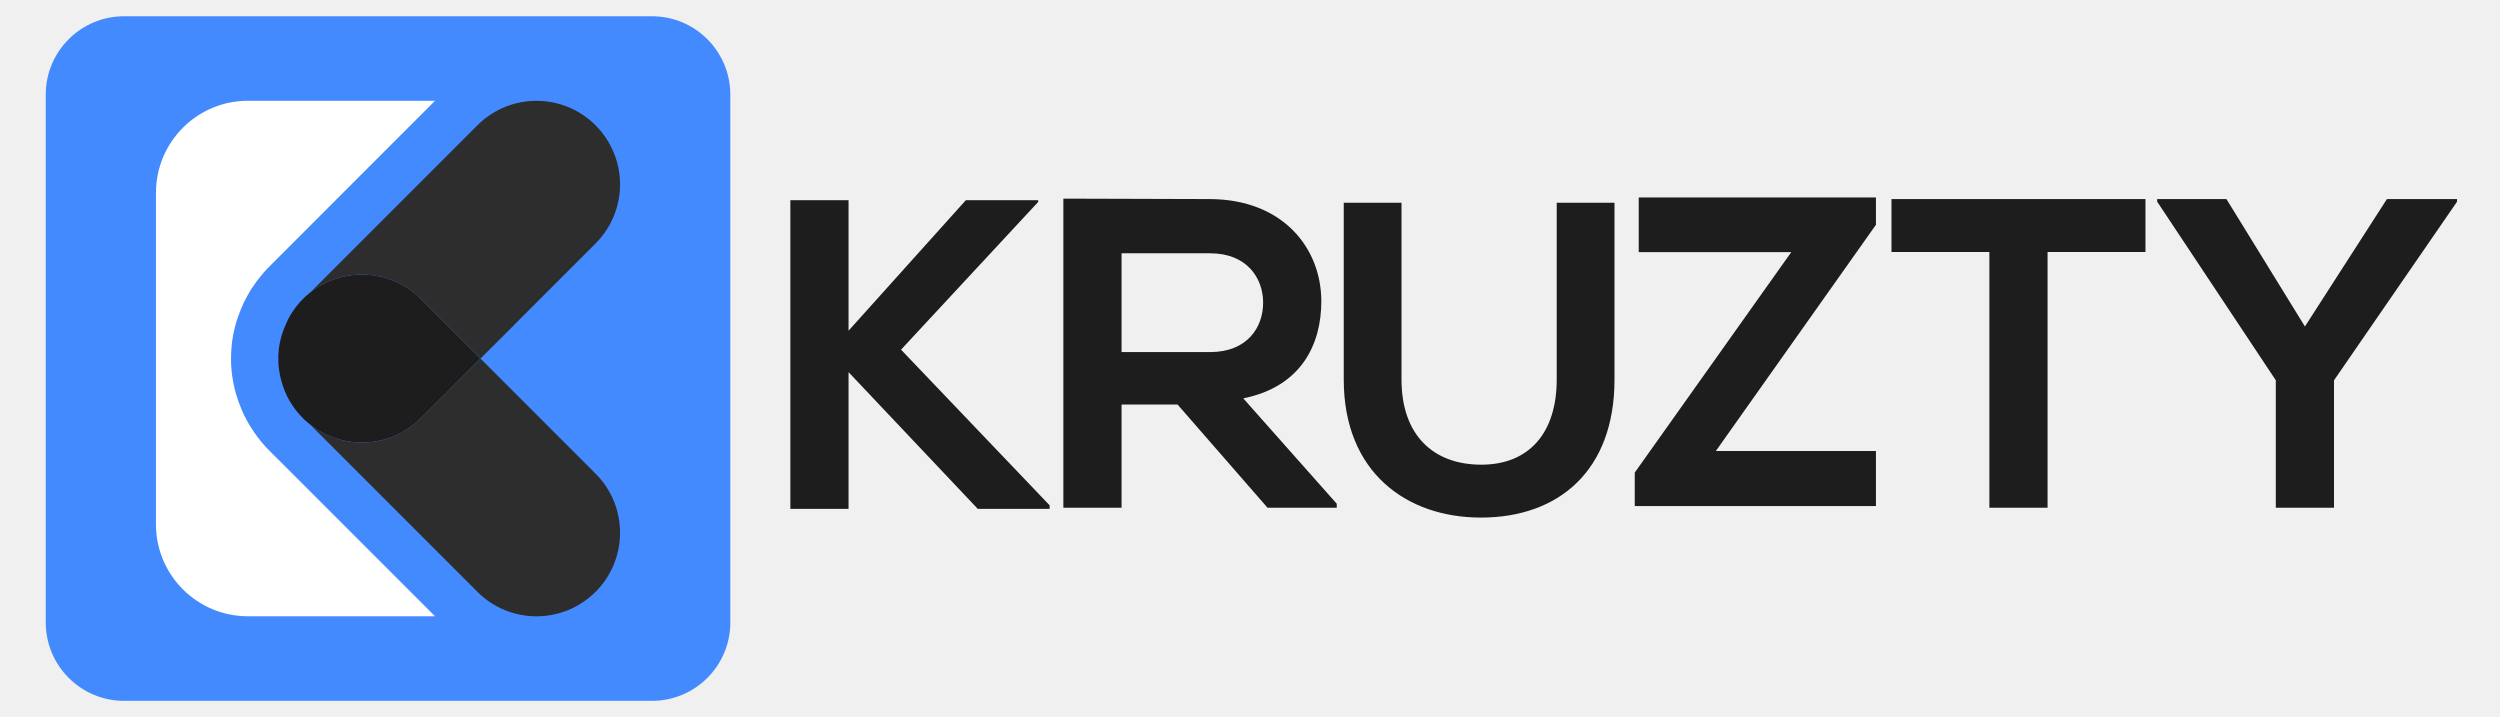
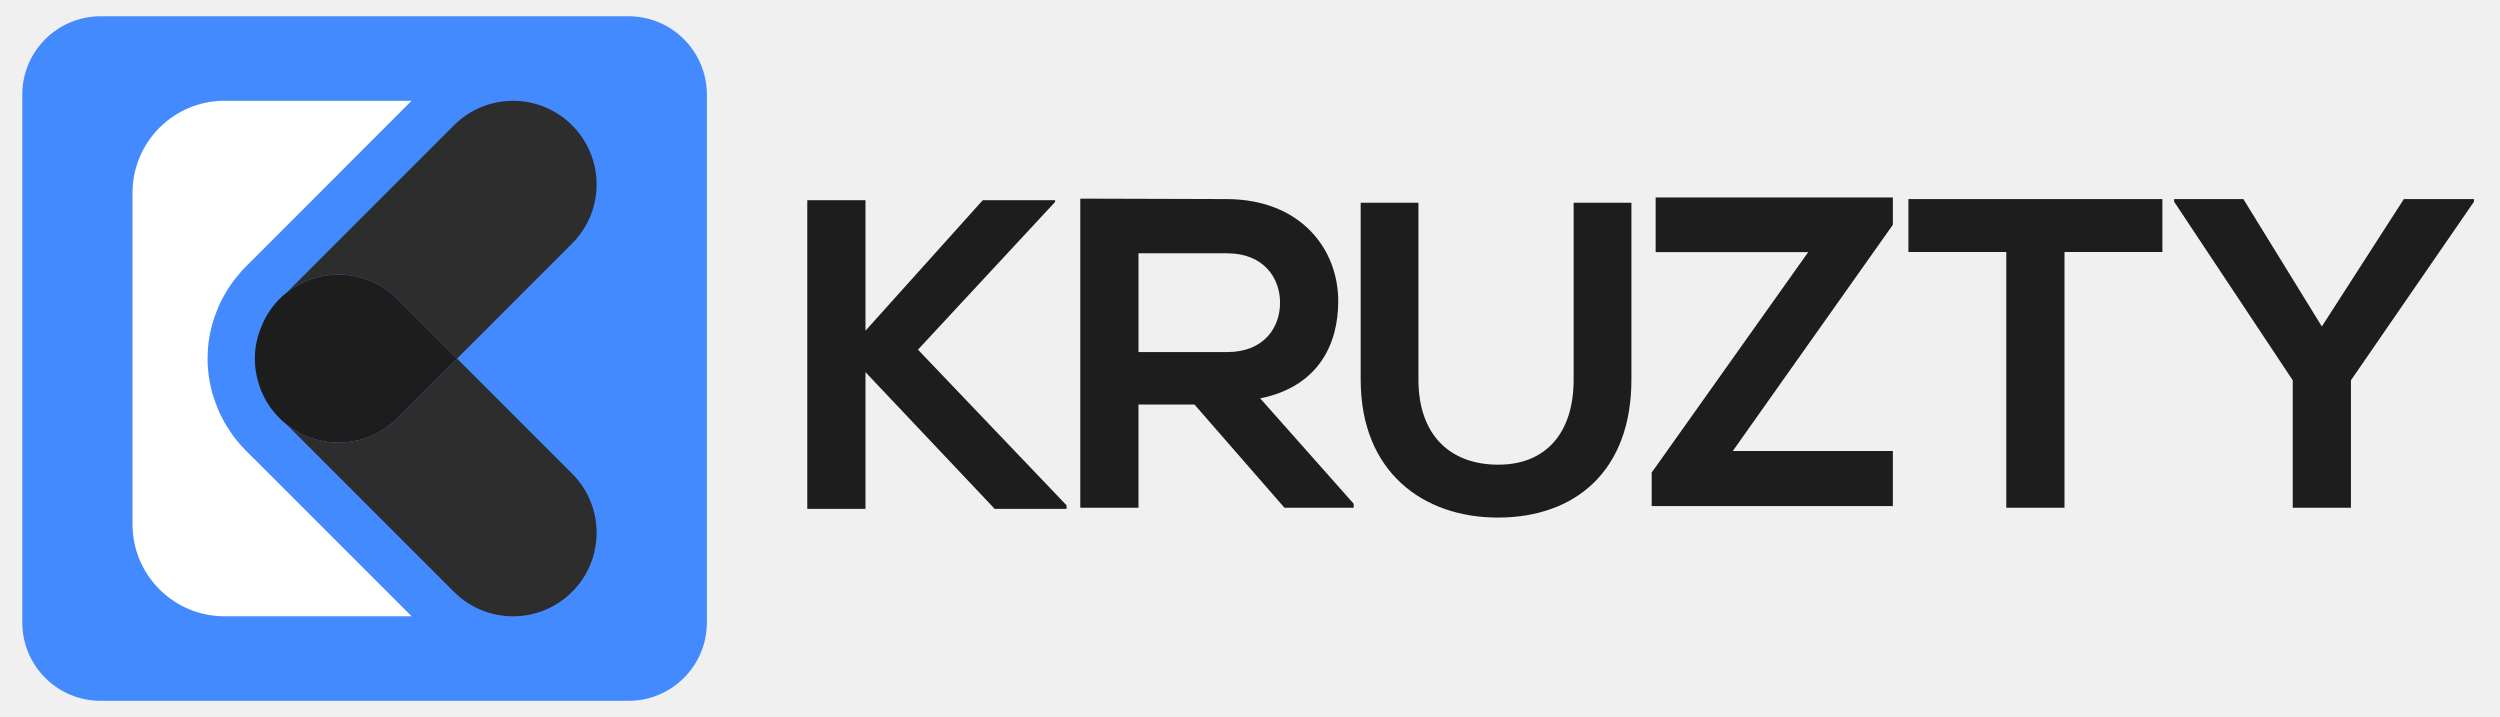
<svg xmlns="http://www.w3.org/2000/svg" version="1.2" baseProfile="tiny-ps" viewBox="0 0 1920 550" width="1920" height="550">
  <style>
		tspan { white-space:pre }
		.s0 { fill: #448aff } 
		.s1 { fill: #3998d3 } 
		.s2 { fill: #88c946 } 
		.s3 { fill: #1c6836 } 
		.s4 { fill: #1d1d1d } 
		.s5 { fill: #2d2d2d } 
		.s6 { fill: #ffffff } 
		.s7 { fill: #2c2e35 } 
	</style>
  <g id="Layer 1">
    <g id="&lt;Group&gt;">
      <g id="&lt;Group&gt;">
        <g id="&lt;Group&gt;">
-           <path id="&lt;Path&gt;" class="s0" d="m500.71 538.24l-405.41 0c-33.23 0-60.17-26.94-60.17-60.17l0-405.41c0-33.23 26.94-60.17 60.17-60.17l405.41 0c33.23 0 60.17 26.94 60.17 60.17l0 405.41c0 33.23-26.94 60.17-60.17 60.17z" />
+           <path id="&lt;Path&gt;" class="s0" d="m482.71 538.24h-405.41c-33.23 0-60.17-26.94-60.17-60.17v-405.41c0-33.23 26.94-60.17 60.17-60.17h405.41c33.23 0 60.17 26.94 60.17 60.17v405.41c0 33.23-26.94 60.17-60.17 60.17z" />
        </g>
        <g id="&lt;Group&gt;">
-           <path id="&lt;Path&gt;" class="s1" d="m215.23 261.96c-0.22 0.87-0.36 1.67-0.51 2.47c0.07-0.58 0.14-1.09 0.29-1.67c0-0.22 0.07-0.51 0.22-0.8z" />
-           <path id="&lt;Path&gt;" class="s2" d="m238.38 326.26c-0.58-0.44-1.16-0.87-1.67-1.38l0.07-0.22l1.6 1.6z" />
-           <path id="&lt;Path&gt;" class="s3" d="m215.23 261.96c-0.22 0.87-0.36 1.67-0.51 2.47c0.07-0.58 0.14-1.09 0.29-1.67c0-0.22 0.07-0.51 0.22-0.8z" />
-           <path id="&lt;Path&gt;" class="s3" d="m215.23 261.96c-0.22 0.87-0.36 1.67-0.51 2.47c0.07-0.58 0.14-1.09 0.29-1.67c0-0.22 0.07-0.51 0.22-0.8z" />
-           <path id="&lt;Path&gt;" class="s2" d="m212.69 198.81l1.52-1.45l-1.52 1.52v-0.07z" />
-           <path id="&lt;Path&gt;" class="s2" d="m238.38 224.51l-1.45 1.45l-0.15-0.15c0.51-0.44 1.02-0.87 1.6-1.31z" />
+           <path id="&lt;Path&gt;" class="s1" d="m197.23 261.96c-0.22 0.87-0.36 1.67-0.51 2.47c0.07-0.58 0.14-1.09 0.29-1.67c0-0.22 0.07-0.51 0.22-0.8z" />
+           <path id="&lt;Path&gt;" class="s2" d="m220.38 326.26c-0.58-0.44-1.16-0.87-1.67-1.38l0.07-0.22l1.6 1.6z" />
+           <path id="&lt;Path&gt;" class="s3" d="m197.23 261.96c-0.22 0.87-0.36 1.67-0.51 2.47c0.07-0.58 0.14-1.09 0.29-1.67c0-0.22 0.07-0.51 0.22-0.8z" />
+           <path id="&lt;Path&gt;" class="s3" d="m197.23 261.96c-0.22 0.87-0.36 1.67-0.51 2.47c0.07-0.58 0.14-1.09 0.29-1.67c0-0.22 0.07-0.51 0.22-0.8z" />
+           <path id="&lt;Path&gt;" class="s2" d="m194.69 198.81l1.52-1.45l-1.52 1.52v-0.07z" />
+           <path id="&lt;Path&gt;" class="s2" d="m220.38 224.51l-1.45 1.45l-0.15-0.15c0.51-0.44 1.02-0.87 1.6-1.31z" />
          <g id="&lt;Group&gt;">
-             <path id="&lt;Path&gt;" class="s4" d="m369.02 275.38l-16.84 16.84l-8.78 8.85l-20.1 20.03c-23.15 23.15-59.73 24.89-84.91 5.15c-0.58-0.44-1.16-0.87-1.67-1.38c-1.45-1.16-2.83-2.4-4.14-3.77c-8.13-8.13-13.72-18.07-16.48-28.52c-0.07-0.15-0.07-0.22-0.07-0.36c-0.36-1.31-0.65-2.69-1.02-4.06v-0.07c-0.29-1.38-0.51-2.76-0.73-4.14c-0.22-1.89-0.44-3.85-0.51-5.81c-0.07-1.89-0.07-3.7 0-5.52c0.07-1.74 0.22-3.56 0.44-5.3c0.07-0.14 0.07-0.29 0.07-0.44v-0.07c0.15-0.8 0.29-1.6 0.44-2.4c0.14-0.8 0.29-1.6 0.51-2.47c0-0.29 0.07-0.58 0.14-0.8c0.07-0.36 0.15-0.73 0.29-1.09c0.29-1.38 0.73-2.69 1.16-3.99c0.15-0.51 0.36-1.02 0.51-1.52c0-0.07 0.07-0.15 0.07-0.22c0.22-0.65 0.44-1.31 0.73-1.96c0.22-0.58 0.43-1.16 0.73-1.74c0-0.07 0.07-0.07 0.07-0.14c0.44-1.09 0.87-2.1 1.38-3.19c0.36-0.8 0.8-1.6 1.16-2.4c0.22-0.44 0.51-0.87 0.73-1.38c0.22-0.36 0.43-0.8 0.65-1.16c0.22-0.44 0.44-0.87 0.73-1.23c0.22-0.36 0.51-0.8 0.73-1.16c0.43-0.58 0.8-1.23 1.23-1.81c0.87-1.23 1.74-2.47 2.76-3.7c0.58-0.73 1.16-1.45 1.81-2.18c0.8-0.87 1.6-1.74 2.47-2.61c1.31-1.38 2.76-2.61 4.21-3.85c0.51-0.44 1.02-0.87 1.6-1.31c11.54-9.14 25.55-13.64 39.55-13.64c16.4 0 32.88 6.24 45.36 18.8l20.03 20.03l25.69 25.69z" />
+             <path id="&lt;Path&gt;" class="s4" d="m351.02 275.38l-16.84 16.84l-8.78 8.85l-20.1 20.03c-23.15 23.15-59.73 24.89-84.91 5.15c-0.58-0.44-1.16-0.87-1.67-1.38c-1.45-1.16-2.83-2.4-4.14-3.77c-8.13-8.13-13.72-18.07-16.48-28.52c-0.07-0.15-0.07-0.22-0.07-0.36c-0.36-1.31-0.65-2.69-1.02-4.06v-0.07c-0.29-1.38-0.51-2.76-0.73-4.14c-0.22-1.89-0.44-3.85-0.51-5.81c-0.07-1.89-0.07-3.7 0-5.52c0.07-1.74 0.22-3.56 0.44-5.3c0.07-0.14 0.07-0.29 0.07-0.44v-0.07c0.15-0.8 0.29-1.6 0.44-2.4c0.14-0.8 0.29-1.6 0.51-2.47c0-0.29 0.07-0.58 0.14-0.8c0.07-0.36 0.15-0.73 0.29-1.09c0.29-1.38 0.73-2.69 1.16-3.99c0.15-0.51 0.36-1.02 0.51-1.52c0-0.07 0.07-0.15 0.07-0.22c0.22-0.65 0.44-1.31 0.73-1.96c0.22-0.58 0.43-1.16 0.73-1.74c0-0.07 0.07-0.07 0.07-0.14c0.44-1.09 0.87-2.1 1.38-3.19c0.36-0.8 0.8-1.6 1.16-2.4c0.22-0.44 0.51-0.87 0.73-1.38c0.22-0.36 0.43-0.8 0.65-1.16c0.22-0.44 0.44-0.87 0.73-1.23c0.22-0.36 0.51-0.8 0.73-1.16c0.43-0.58 0.8-1.23 1.23-1.81c0.87-1.23 1.74-2.47 2.76-3.7c0.58-0.73 1.16-1.45 1.81-2.18c0.8-0.87 1.6-1.74 2.47-2.61c1.31-1.38 2.76-2.61 4.21-3.85c0.51-0.44 1.02-0.87 1.6-1.31c11.54-9.14 25.55-13.64 39.55-13.64c16.4 0 32.88 6.24 45.36 18.8l20.03 20.03l25.69 25.69z" />
          </g>
          <g id="&lt;Group&gt;">
-             <path id="&lt;Path&gt;" class="s5" d="m457.42 454.5c-25.11 25.11-65.76 25.11-90.79 0l-128.24-128.24c25.18 19.74 61.76 18 84.91-5.15l20.1-20.03l8.78-8.85l16.84-16.84l88.4 88.4c25.04 25.04 25.04 65.68 0 90.72z" />
+             <path id="&lt;Path&gt;" class="s5" d="m439.42 454.5c-25.11 25.11-65.76 25.11-90.79 0l-128.24-128.24c25.18 19.74 61.76 18 84.91-5.15l20.1-20.03l8.78-8.85l16.84-16.84l88.4 88.4c25.04 25.04 25.04 65.68 0 90.72z" />
          </g>
          <g id="&lt;Group&gt;">
-             <path id="&lt;Path&gt;" class="s6" d="m214.28 353.48l119.82 119.82h-143.7c-38.97 0-70.62-31.57-70.62-70.62v-254.6c0-39.05 31.64-70.69 70.62-70.69h143.7l-119.9 119.97l-1.52 1.52l-5.73 5.73c-2.76 2.69-5.23 5.59-7.69 8.71c-1.52 1.81-2.9 3.63-4.14 5.59c-1.16 1.6-2.25 3.19-2.9 4.35c-0.36 0.58-0.73 1.23-1.09 1.89c-0.87 1.45-1.74 2.98-2.47 4.5c-0.58 1.02-1.45 2.61-2.25 4.57c-0.44 0.94-0.8 1.74-1.16 2.69c-0.8 1.89-1.52 3.77-2.18 5.66c-2.25 6.24-3.85 12.7-4.72 19.16l-0.36 2.61v0.58c-0.22 2.1-0.44 4.14-0.44 6.1c-0.15 2.83-0.15 5.66-0.07 8.42c0.15 2.9 0.44 5.81 0.73 8.56l0.15 0.87c0.87 6.53 2.47 12.99 4.72 19.3c0.65 1.89 1.38 3.77 2.18 5.66c1.09 2.76 2.18 5.01 3.05 6.6c0.8 1.67 1.74 3.34 2.69 4.94c0.44 0.87 0.94 1.67 1.52 2.54c0.87 1.45 1.81 2.83 2.9 4.43c3.27 4.79 7.04 9.29 11.47 13.79l5.81 5.81l1.6 1.52z" />
+             <path id="&lt;Path&gt;" class="s6" d="m196.28 353.48l119.82 119.82h-143.7c-38.97 0-70.62-31.57-70.62-70.62v-254.6c0-39.05 31.64-70.69 70.62-70.69h143.7l-119.9 119.97l-1.52 1.52l-5.73 5.73c-2.76 2.69-5.23 5.59-7.69 8.71c-1.52 1.81-2.9 3.63-4.14 5.59c-1.16 1.6-2.25 3.19-2.9 4.35c-0.36 0.58-0.73 1.23-1.09 1.89c-0.87 1.45-1.74 2.98-2.47 4.5c-0.58 1.02-1.45 2.61-2.25 4.57c-0.43 0.94-0.8 1.74-1.16 2.69c-0.8 1.89-1.52 3.77-2.18 5.66c-2.25 6.24-3.85 12.7-4.72 19.16l-0.36 2.61v0.58c-0.22 2.1-0.44 4.14-0.44 6.1c-0.15 2.83-0.15 5.66-0.07 8.42c0.15 2.9 0.44 5.81 0.73 8.56l0.15 0.87c0.87 6.53 2.47 12.99 4.72 19.3c0.65 1.89 1.38 3.77 2.18 5.66c1.09 2.76 2.18 5.01 3.05 6.6c0.8 1.67 1.74 3.34 2.69 4.94c0.44 0.87 0.94 1.67 1.52 2.54c0.87 1.45 1.81 2.83 2.9 4.43c3.27 4.79 7.04 9.29 11.47 13.79l5.81 5.81l1.6 1.52z" />
          </g>
-           <path id="&lt;Path&gt;" class="s7" d="m215.23 261.96c-0.22 0.87-0.36 1.67-0.51 2.47c0.07-0.58 0.14-1.09 0.29-1.67c0-0.22 0.07-0.51 0.22-0.8z" />
-           <path id="&lt;Path&gt;" class="s7" d="m216.02 292.22c-0.07-0.07-0.15-0.22-0.15-0.29c-0.22-0.58-0.36-1.16-0.44-1.74c-0.15-0.73-0.29-1.38-0.43-2.03c0.36 1.38 0.65 2.76 1.02 4.06z" />
+           <path id="&lt;Path&gt;" class="s7" d="m197.23 261.96c-0.22 0.87-0.36 1.67-0.51 2.47c0.07-0.58 0.14-1.09 0.29-1.67c0-0.22 0.07-0.51 0.22-0.8z" />
+           <path id="&lt;Path&gt;" class="s7" d="m198.02 292.22c-0.07-0.07-0.15-0.22-0.15-0.29c-0.22-0.58-0.36-1.16-0.44-1.74c-0.15-0.73-0.29-1.38-0.43-2.03c0.36 1.38 0.65 2.76 1.02 4.06z" />
          <g id="&lt;Group&gt;">
-             <path id="&lt;Path&gt;" class="s5" d="m476.21 141.62c0 16.4-6.31 32.8-18.8 45.36l-62.71 62.71v0.07l-25.69 25.62l-25.69-25.69l-20.03-20.03c-12.48-12.56-28.96-18.8-45.36-18.8c-14.01 0-28.02 4.5-39.55 13.64l128.24-128.24c25.04-25.11 65.68-25.11 90.79 0c12.48 12.56 18.8 28.96 18.8 45.36z" />
+             <path id="&lt;Path&gt;" class="s5" d="m458.21 141.62c0 16.4-6.31 32.8-18.8 45.36l-62.71 62.71v0.07l-25.69 25.62l-25.69-25.69l-20.03-20.03c-12.48-12.56-28.96-18.8-45.36-18.8c-14.01 0-28.02 4.5-39.55 13.64l128.24-128.24c25.04-25.11 65.68-25.11 90.79 0c12.48 12.56 18.8 28.96 18.8 45.36z" />
          </g>
        </g>
      </g>
      <g id="&lt;Group&gt;">
        <g id="&lt;Group&gt;">
-           <path id="&lt;Compound Path&gt;" class="s4" d="m797.31 155.1l-105.32 113.44l114.12 119.54v2.71h-55.2l-99.22-104.98v104.98h-44.7v-237.05h44.7v100.24l90.08-100.24h55.54v1.35z" />
-           <path id="&lt;Compound Path&gt;" fill-rule="evenodd" class="s4" d="m1026.62 389.93h-53.17l-69.08-79.24h-43.01v79.24l-44.7 0v-237.38c37.59 0 75.18 0.34 112.77 0.34c55.87 0.34 85.34 37.59 85.34 78.56c0 32.51-14.9 65.36-59.94 74.5l71.79 80.93v3.05zm-165.25-195.39v75.85h68.07c28.45 0 40.64-18.96 40.64-37.93c0-18.96-12.53-37.93-40.64-37.93h-68.07z" />
-           <path id="&lt;Compound Path&gt;" class="s4" d="m1239.93 155.72v135.79c0 70.1-43.01 105.99-102.61 105.99c-56.89 0-105.32-34.54-105.32-105.99v-135.79h44.36v135.79c0 42.67 24.38 65.36 61.29 65.36c36.91 0 57.91-24.72 57.91-65.36v-135.79h44.36z" />
-           <path id="&lt;Compound Path&gt;" class="s4" d="m1258.53 151.64h182.19v20.99l-122.93 173.72h122.93v42.33h-185.23v-25.74l120.22-169.32h-117.17v-41.99z" />
-           <path id="&lt;Compound Path&gt;" class="s4" d="m1527.84 193.52h-75.18v-40.64c68.4 0 126.31 0 195.06 0v40.64h-75.18v196.41h-44.7v-196.41z" />
-           <path id="&lt;Compound Path&gt;" class="s4" d="m1770.17 250.75l62.99-97.87h53.84v2.03l-94.48 137.15v97.87h-44.7v-97.87l-91.09-137.15v-2.03h53.17l60.28 97.87z" />
+           <path id="&lt;Compound Path&gt;" class="s4" d="m810.31 155.1l-105.32 113.44l114.12 119.54v2.71h-55.2l-99.22-104.98v104.98h-44.7v-237.05h44.7v100.24l90.08-100.24h55.54v1.35z" />
+           <path id="&lt;Compound Path&gt;" fill-rule="evenodd" class="s4" d="m1039.62 389.93h-53.17l-69.08-79.24h-43.01v79.24h-44.7v-237.38c37.59 0 75.18 0.34 112.77 0.34c55.87 0.34 85.34 37.59 85.34 78.56c0 32.51-14.9 65.36-59.94 74.5l71.79 80.93v3.05zm-165.25-195.39v75.85h68.07c28.45 0 40.64-18.96 40.64-37.93c0-18.96-12.53-37.93-40.64-37.93h-68.07z" />
+           <path id="&lt;Compound Path&gt;" class="s4" d="m1252.93 155.72v135.79c0 70.1-43.01 105.99-102.61 105.99c-56.89 0-105.32-34.54-105.32-105.99v-135.79h44.36v135.79c0 42.67 24.38 65.36 61.29 65.36c36.91 0 57.91-24.72 57.91-65.36v-135.79h44.36z" />
+           <path id="&lt;Compound Path&gt;" class="s4" d="m1271.53 151.64h182.19v20.99l-122.93 173.72h122.93v42.33h-185.23v-25.74l120.22-169.32h-117.17v-41.99z" />
+           <path id="&lt;Compound Path&gt;" class="s4" d="m1540.84 193.52h-75.18v-40.64c68.4 0 126.31 0 195.06 0v40.64h-75.18v196.41h-44.7v-196.41z" />
+           <path id="&lt;Compound Path&gt;" class="s4" d="m1783.17 250.75l62.99-97.87h53.84v2.03l-94.48 137.15v97.87h-44.7v-97.87l-91.09-137.15v-2.03h53.17l60.28 97.87z" />
        </g>
      </g>
    </g>
  </g>
</svg>
